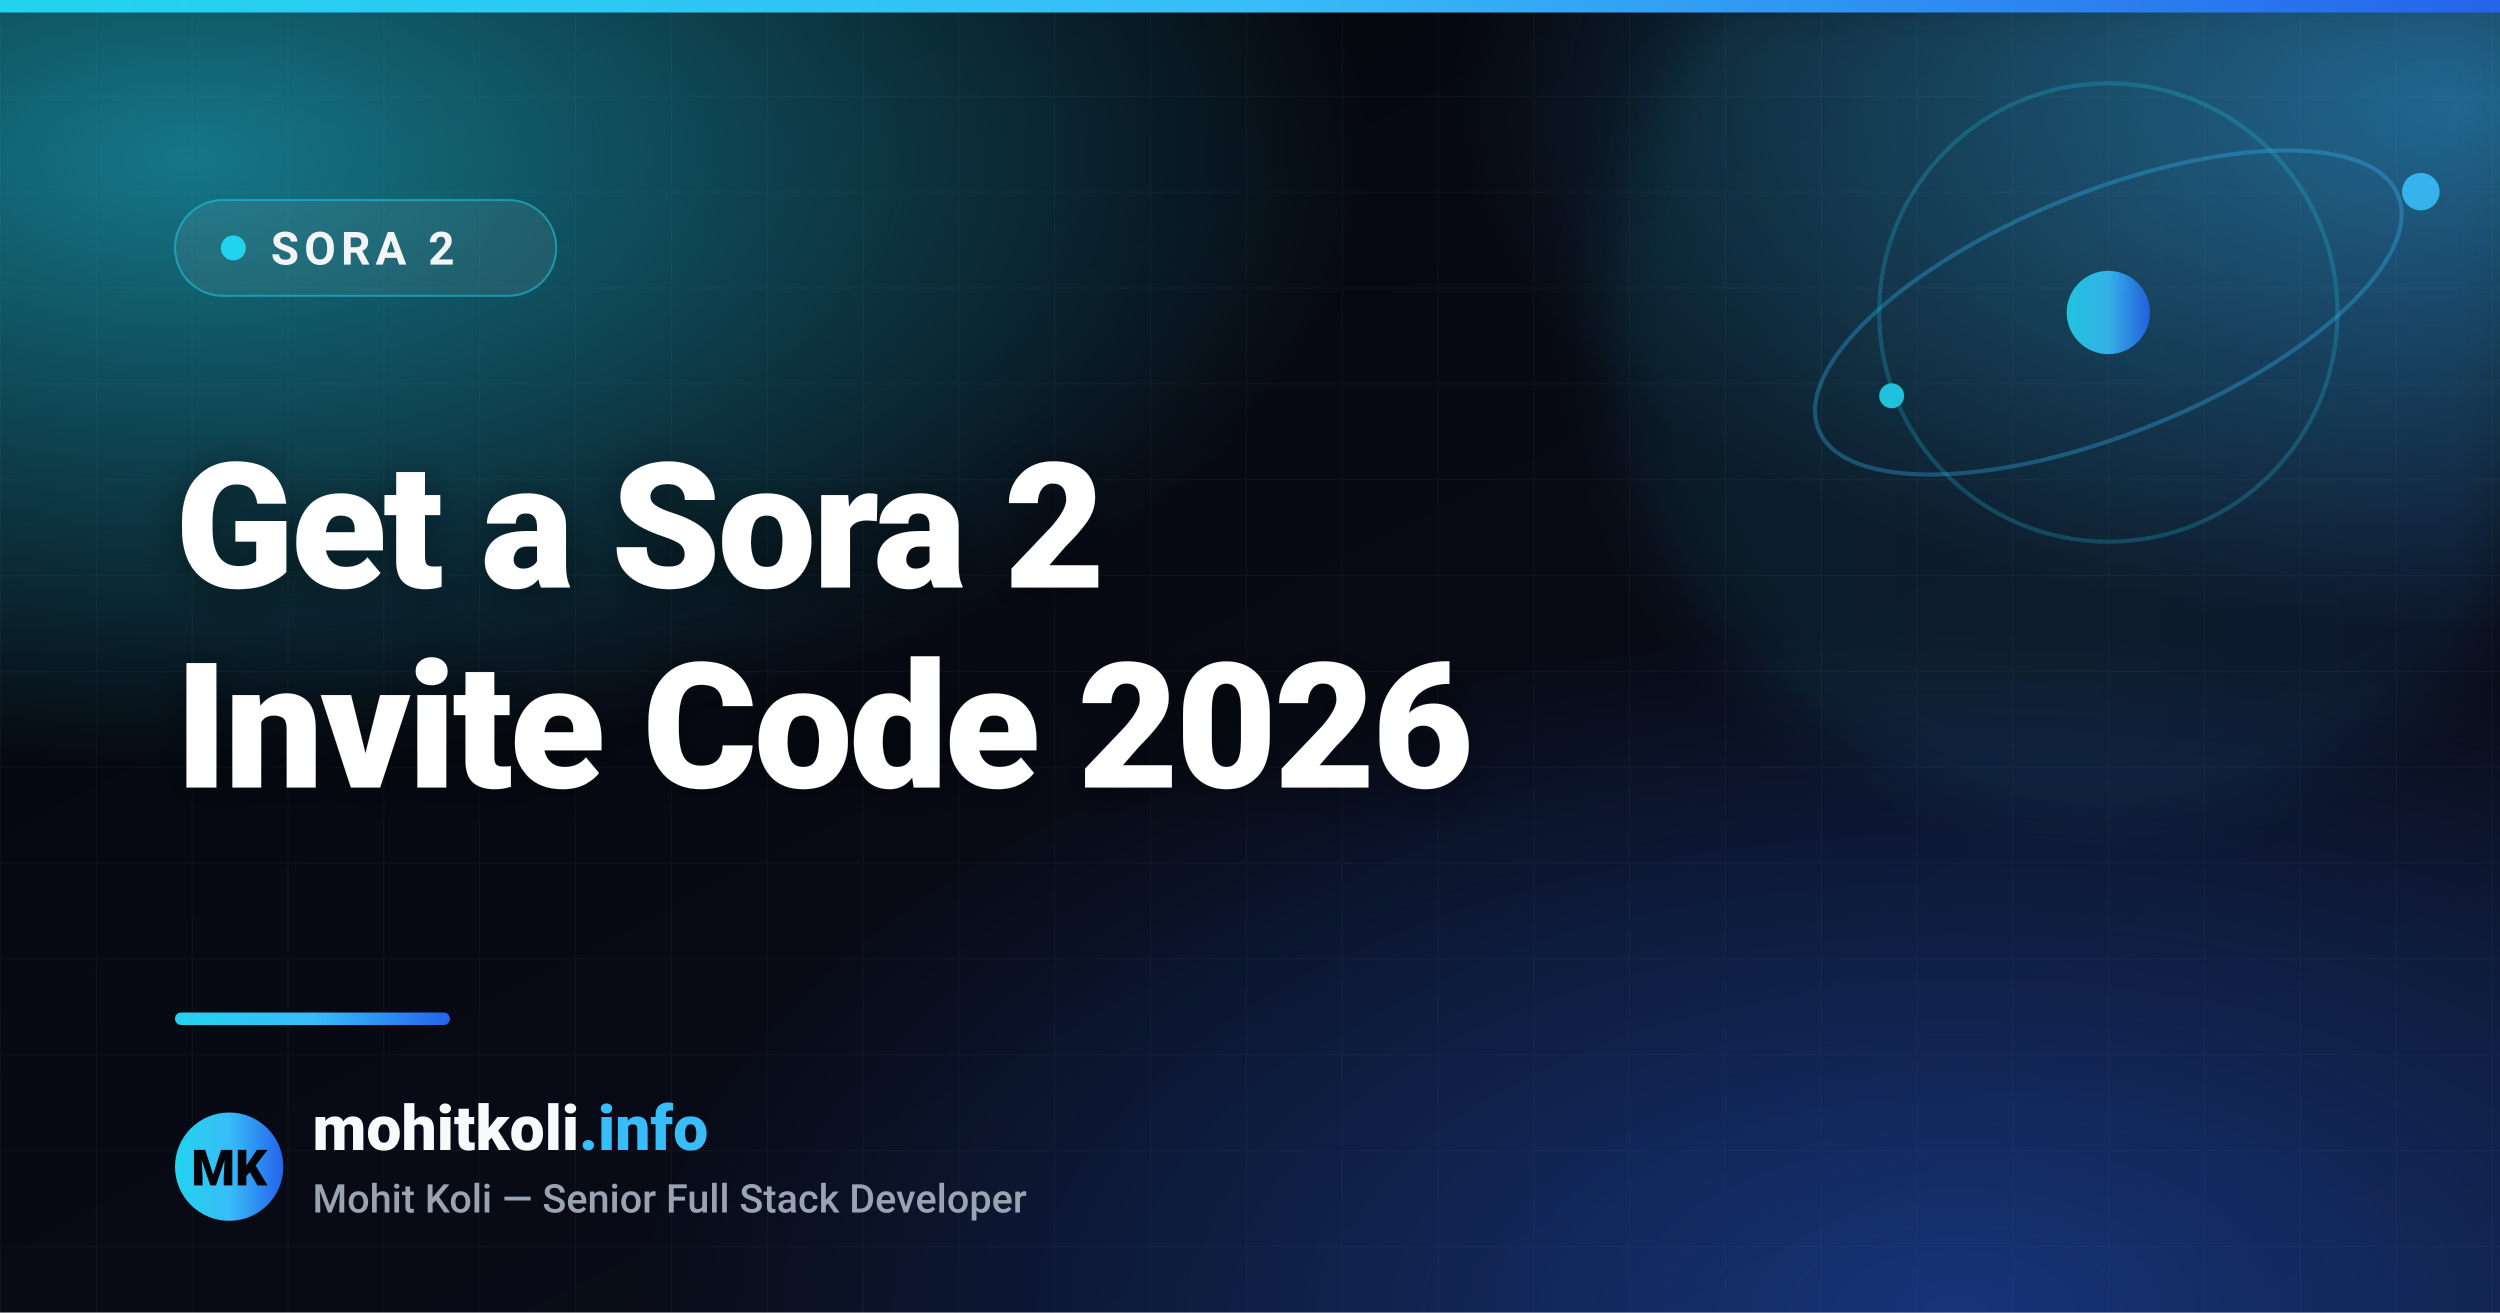
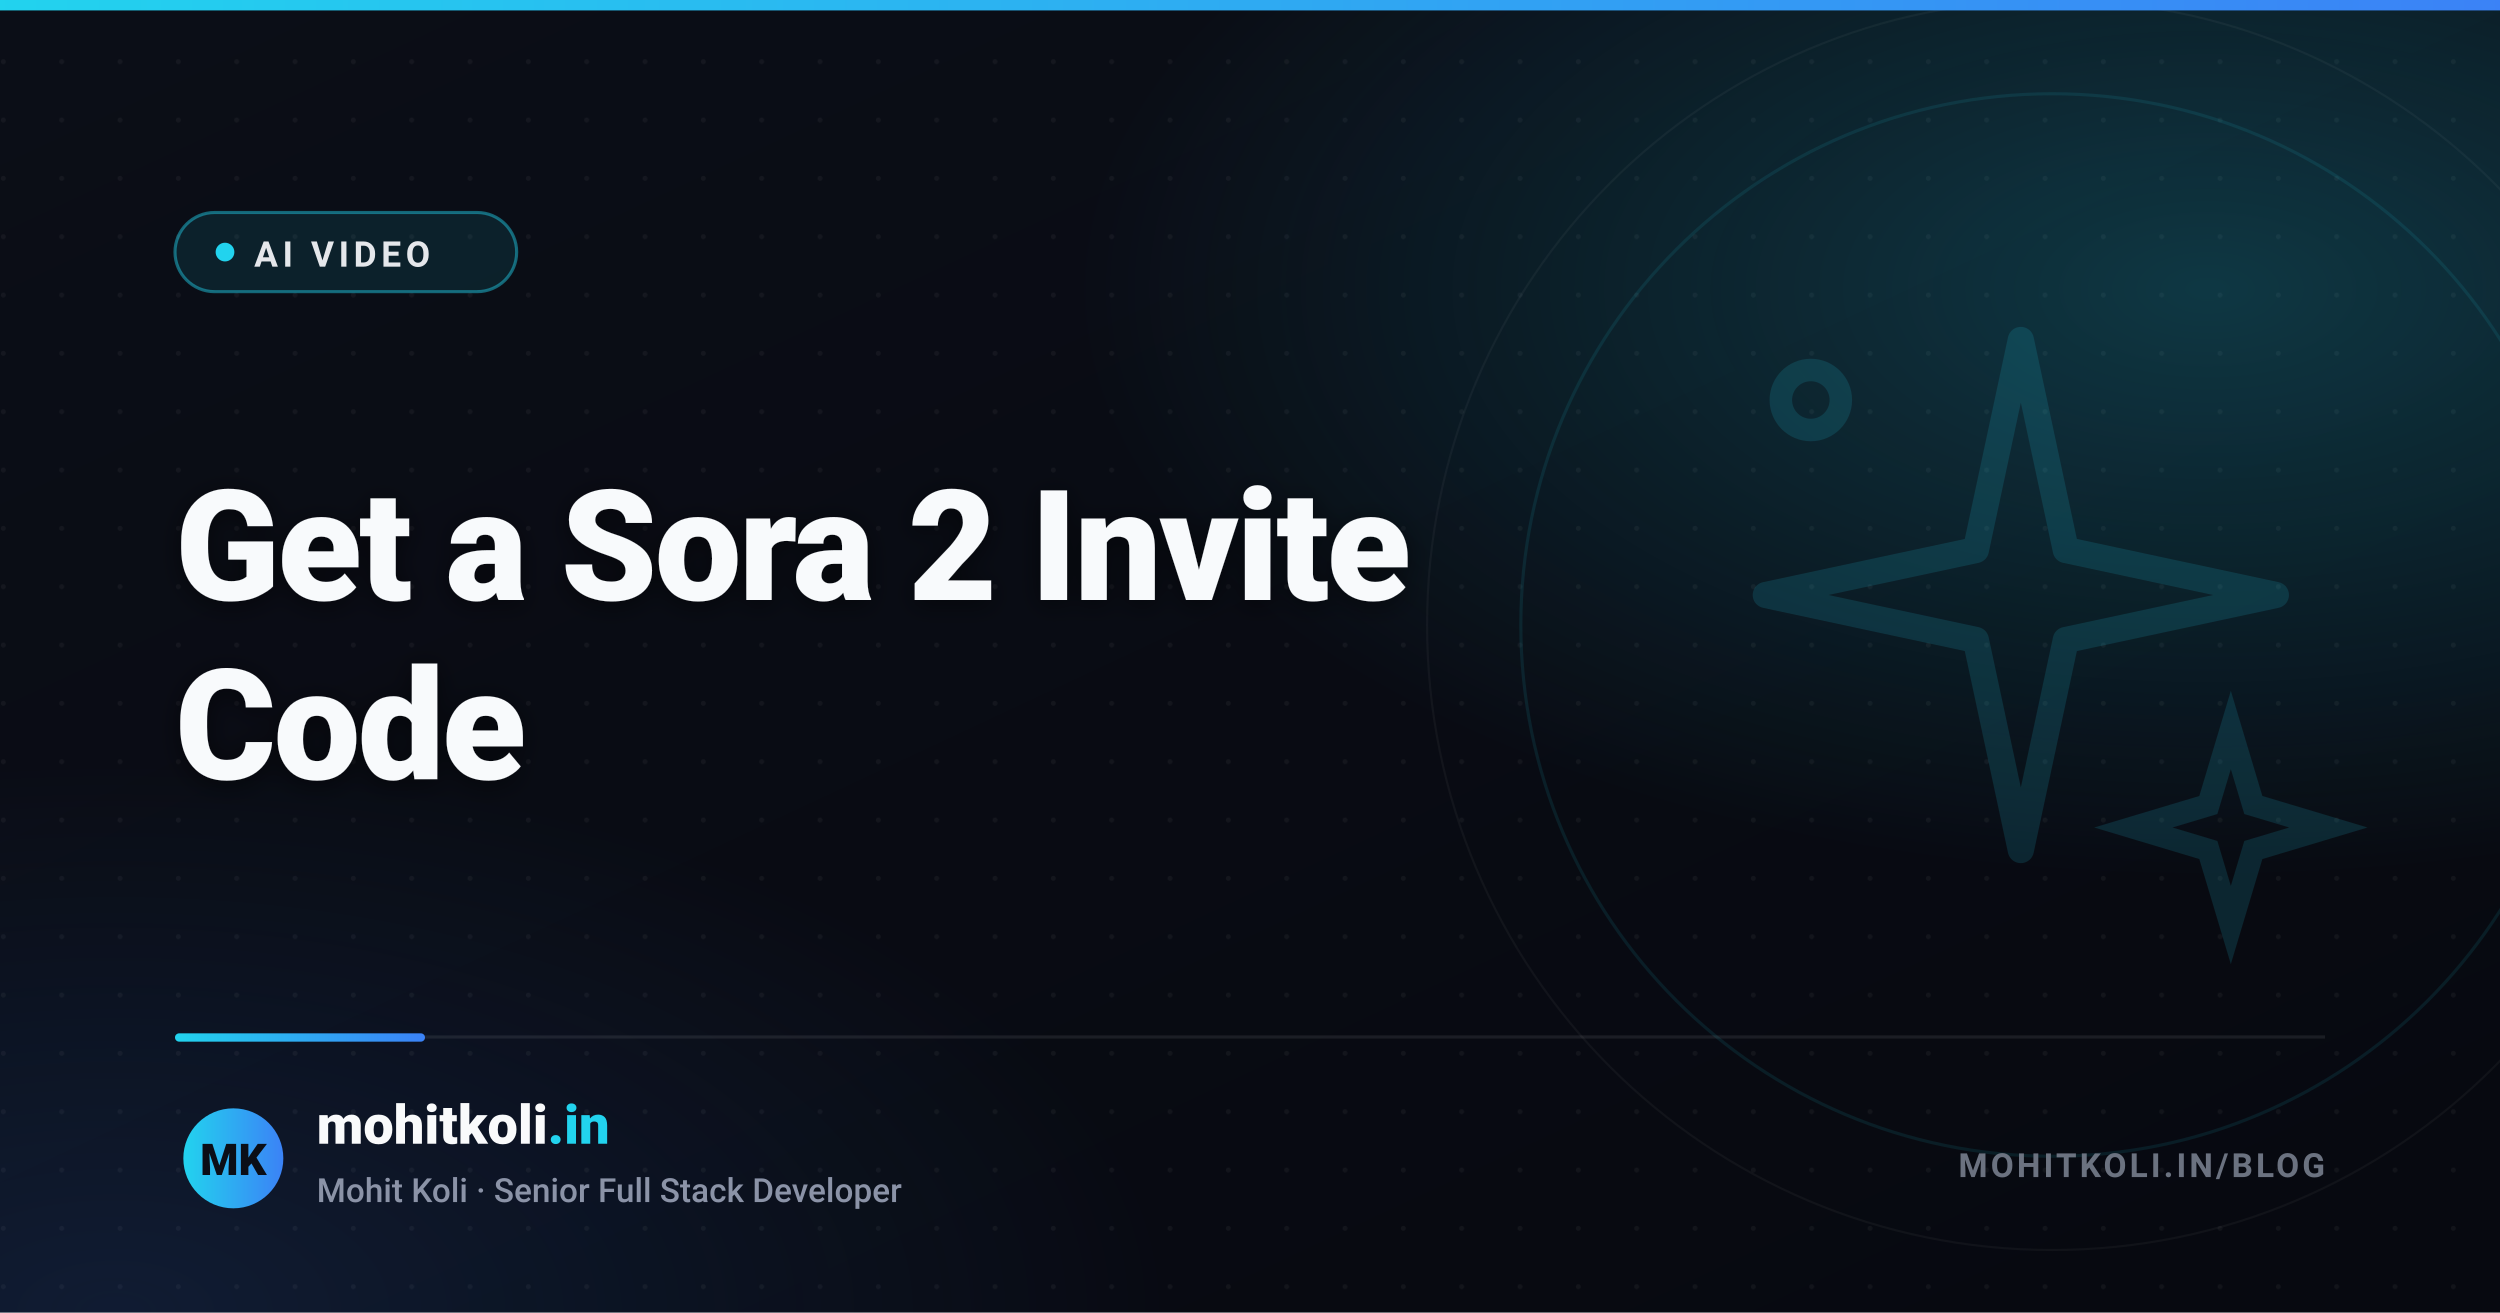
- <svg xmlns="http://www.w3.org/2000/svg" width="1200" height="630" viewBox="0 0 1200 630" role="img" aria-label="Get a Sora 2 Invite Code 2026">
+ <svg xmlns="http://www.w3.org/2000/svg" width="1200" height="630" viewBox="0 0 1200 630" role="img" aria-label="Get a Sora 2 Invite Code">
  <defs>
-     <linearGradient id="bg" x1="0" y1="0" x2="1" y2="1">
-       <stop offset="0" stop-color="#04050a" />
-       <stop offset="0.55" stop-color="#080b16" />
-       <stop offset="1" stop-color="#0b0f1c" />
+     <linearGradient id="bg" x1="0" y1="0" x2="0.9" y2="1">
+       <stop offset="0" stop-color="#0b0e17" />
+       <stop offset="1" stop-color="#070910" />
    </linearGradient>
-     <radialGradient id="g1" cx="0.08" cy="0.12" r="0.85">
-       <stop offset="0" stop-color="#22d3ee" stop-opacity="0.55" />
-       <stop offset="0.55" stop-color="#22d3ee" stop-opacity="0" />
+     <radialGradient id="glow" cx="0.88" cy="0.22" r="0.75">
+       <stop offset="0" stop-color="#22d3ee" stop-opacity="0.22" />
+       <stop offset="0.6" stop-color="#22d3ee" stop-opacity="0" />
    </radialGradient>
-     <radialGradient id="g2" cx="0.98" cy="0.08" r="0.8">
-       <stop offset="0" stop-color="#38bdf8" stop-opacity="0.5" />
-       <stop offset="0.5" stop-color="#38bdf8" stop-opacity="0" />
+     <radialGradient id="glow2" cx="0.05" cy="1" r="0.7">
+       <stop offset="0" stop-color="#3b82f6" stop-opacity="0.14" />
+       <stop offset="0.6" stop-color="#3b82f6" stop-opacity="0" />
    </radialGradient>
-     <radialGradient id="g3" cx="0.78" cy="1.0" r="0.95">
-       <stop offset="0" stop-color="#2563eb" stop-opacity="0.45" />
-       <stop offset="0.55" stop-color="#2563eb" stop-opacity="0" />
-     </radialGradient>
-     <linearGradient id="bar" x1="0" y1="0" x2="1" y2="0">
+     <linearGradient id="accent" x1="0" y1="0" x2="1" y2="0">
      <stop offset="0" stop-color="#22d3ee" />
-       <stop offset="0.5" stop-color="#38bdf8" />
-       <stop offset="1" stop-color="#2563eb" />
+       <stop offset="1" stop-color="#3b82f6" />
    </linearGradient>
-     <pattern id="grid" width="46" height="46" patternUnits="userSpaceOnUse">
-       <path d="M46 0H0V46" fill="none" stroke="#ffffff" stroke-opacity="0.035" stroke-width="1" />
+     <pattern id="dots" width="28" height="28" patternUnits="userSpaceOnUse">
+       <circle cx="1.6" cy="1.6" r="1.2" fill="#ffffff" fill-opacity="0.045" />
    </pattern>
-     <filter id="soft" x="-20%" y="-20%" width="140%" height="140%">
-       <feGaussianBlur stdDeviation="14" />
+     <filter id="tshadow" x="-10%" y="-10%" width="120%" height="130%">
+       <feDropShadow dx="0" dy="2" stdDeviation="6" flood-color="#000000" flood-opacity="0.5" />
    </filter>
-     <filter id="tshadow" x="-10%" y="-10%" width="120%" height="130%">
-       <feDropShadow dx="0" dy="3" stdDeviation="10" flood-color="#000000" flood-opacity="0.45" />
-     </filter>
+     <clipPath id="frame">
+       <rect width="1200" height="630" rx="0" />
+     </clipPath>
  </defs>
-   <rect width="1200" height="630" fill="url(#bg)" />
-   <rect width="1200" height="630" fill="url(#grid)" />
-   <rect width="1200" height="630" fill="url(#g1)" />
-   <rect width="1200" height="630" fill="url(#g2)" />
-   <rect width="1200" height="630" fill="url(#g3)" />
-   <g transform="translate(1012 150)" opacity="0.9">
-     <circle r="240" fill="url(#bar)" opacity="0.10" filter="url(#soft)" />
-     <ellipse rx="150" ry="58" fill="none" stroke="#38bdf8" stroke-opacity="0.35" stroke-width="2" transform="rotate(-22)" />
-     <ellipse rx="110" ry="110" fill="none" stroke="#22d3ee" stroke-opacity="0.25" stroke-width="2" />
-     <circle cx="150" cy="-58" r="9" fill="#38bdf8" />
-     <circle cx="-104" cy="40" r="6" fill="#22d3ee" />
-     <circle cx="0" cy="0" r="20" fill="url(#bar)" />
-   </g>
-   <rect x="0" y="0" width="1200" height="6" fill="url(#bar)" />
-   <g font-family="'Segoe UI', 'Helvetica Neue', Roboto, Arial, sans-serif">
-     <rect x="84" y="96" rx="23" ry="23" width="183" height="46" fill="#ffffff" fill-opacity="0.07" stroke="#22d3ee" stroke-opacity="0.5" />
-     <circle cx="112" cy="119" r="6" fill="#22d3ee" />
-     <text x="130" y="127" font-size="22" font-weight="700" letter-spacing="2.5" fill="#f3f4f6">SORA 2</text>
-     <text font-size="84" font-weight="800" fill="#ffffff" letter-spacing="-1.5" filter="url(#tshadow)">
-       <tspan x="84" y="282">Get a Sora 2</tspan>
-       <tspan x="84" y="378">Invite Code 2026</tspan>
-     </text>
-     <rect x="84" y="486" width="132" height="6" rx="3" fill="url(#bar)" />
-     <circle cx="110" cy="560" r="26" fill="url(#bar)" />
-     <text x="110" y="569" font-size="24" font-weight="800" fill="#04050a" text-anchor="middle">MK</text>
-     <text x="150" y="552" font-size="30" font-weight="800" fill="#f9fafb">mohitkoli<tspan fill="#38bdf8">.info</tspan>
-     </text>
-     <text x="150" y="582" font-size="19" font-weight="500" fill="#9aa3b2">Mohit Koli — Senior Full Stack Developer</text>
+   <g clip-path="url(#frame)">
+     <rect width="1200" height="630" fill="url(#bg)" />
+     <rect width="1200" height="630" fill="url(#dots)" />
+     <rect width="1200" height="630" fill="url(#glow)" />
+     <rect width="1200" height="630" fill="url(#glow2)" />
+     <g transform="translate(790 120) scale(3.6)" stroke="#22d3ee" opacity="0.14">
+       <path d="M50 12 L56 40 L84 46 L56 52 L50 80 L44 52 L16 46 L44 40 Z" fill="none" stroke-width="3.5" stroke-linejoin="round" />
+       <path d="M78 64 L81 74 L91 77 L81 80 L78 90 L75 80 L65 77 L75 74 Z" fill="none" stroke-width="3" />
+       <circle cx="22" cy="20" r="4" fill="none" stroke-width="3" />
+     </g>
+     <circle cx="985" cy="300" r="255" fill="none" stroke="#22d3ee" stroke-opacity="0.10" stroke-width="1.5" />
+     <circle cx="985" cy="300" r="300" fill="none" stroke="#ffffff" stroke-opacity="0.04" stroke-width="1" />
+     <rect x="0" y="0" width="1200" height="5" fill="url(#accent)" />
+     <g font-family="'Segoe UI', 'Helvetica Neue', Roboto, Arial, sans-serif">
+       <rect x="84" y="102" rx="19" ry="19" width="164" height="38" fill="#22d3ee" fill-opacity="0.10" stroke="#22d3ee" stroke-opacity="0.45" stroke-width="1.5" />
+       <circle cx="108" cy="121" r="4.5" fill="#22d3ee" />
+       <text x="122" y="128" font-size="17" font-weight="700" letter-spacing="2.2" fill="#e5e7eb">AI VIDEO</text>
+       <text font-size="74" font-weight="800" fill="#f8fafc" letter-spacing="-1.2" filter="url(#tshadow)">
+         <tspan x="84" y="288">Get a Sora 2 Invite</tspan>
+         <tspan x="84" y="374">Code</tspan>
+       </text>
+       <rect x="84" y="497" width="1032" height="1.5" fill="#ffffff" fill-opacity="0.08" />
+       <rect x="84" y="496" width="120" height="4" rx="2" fill="url(#accent)" />
+       <circle cx="112" cy="556" r="24" fill="url(#accent)" />
+       <text x="112" y="564" font-size="21" font-weight="800" fill="#0b0e17" text-anchor="middle">MK</text>
+       <text x="152" y="549" font-size="26" font-weight="800" fill="#f9fafb">mohitkoli<tspan fill="#22d3ee">.in</tspan>
+       </text>
+       <text x="152" y="577" font-size="16" font-weight="500" fill="#8b93a7">Mohit Koli · Senior Full Stack Developer</text>
+       <text x="1116" y="565" font-size="16" font-weight="600" letter-spacing="1.5" fill="#6b7280" text-anchor="end">MOHITKOLI.IN/BLOG</text>
+     </g>
  </g>
</svg>
